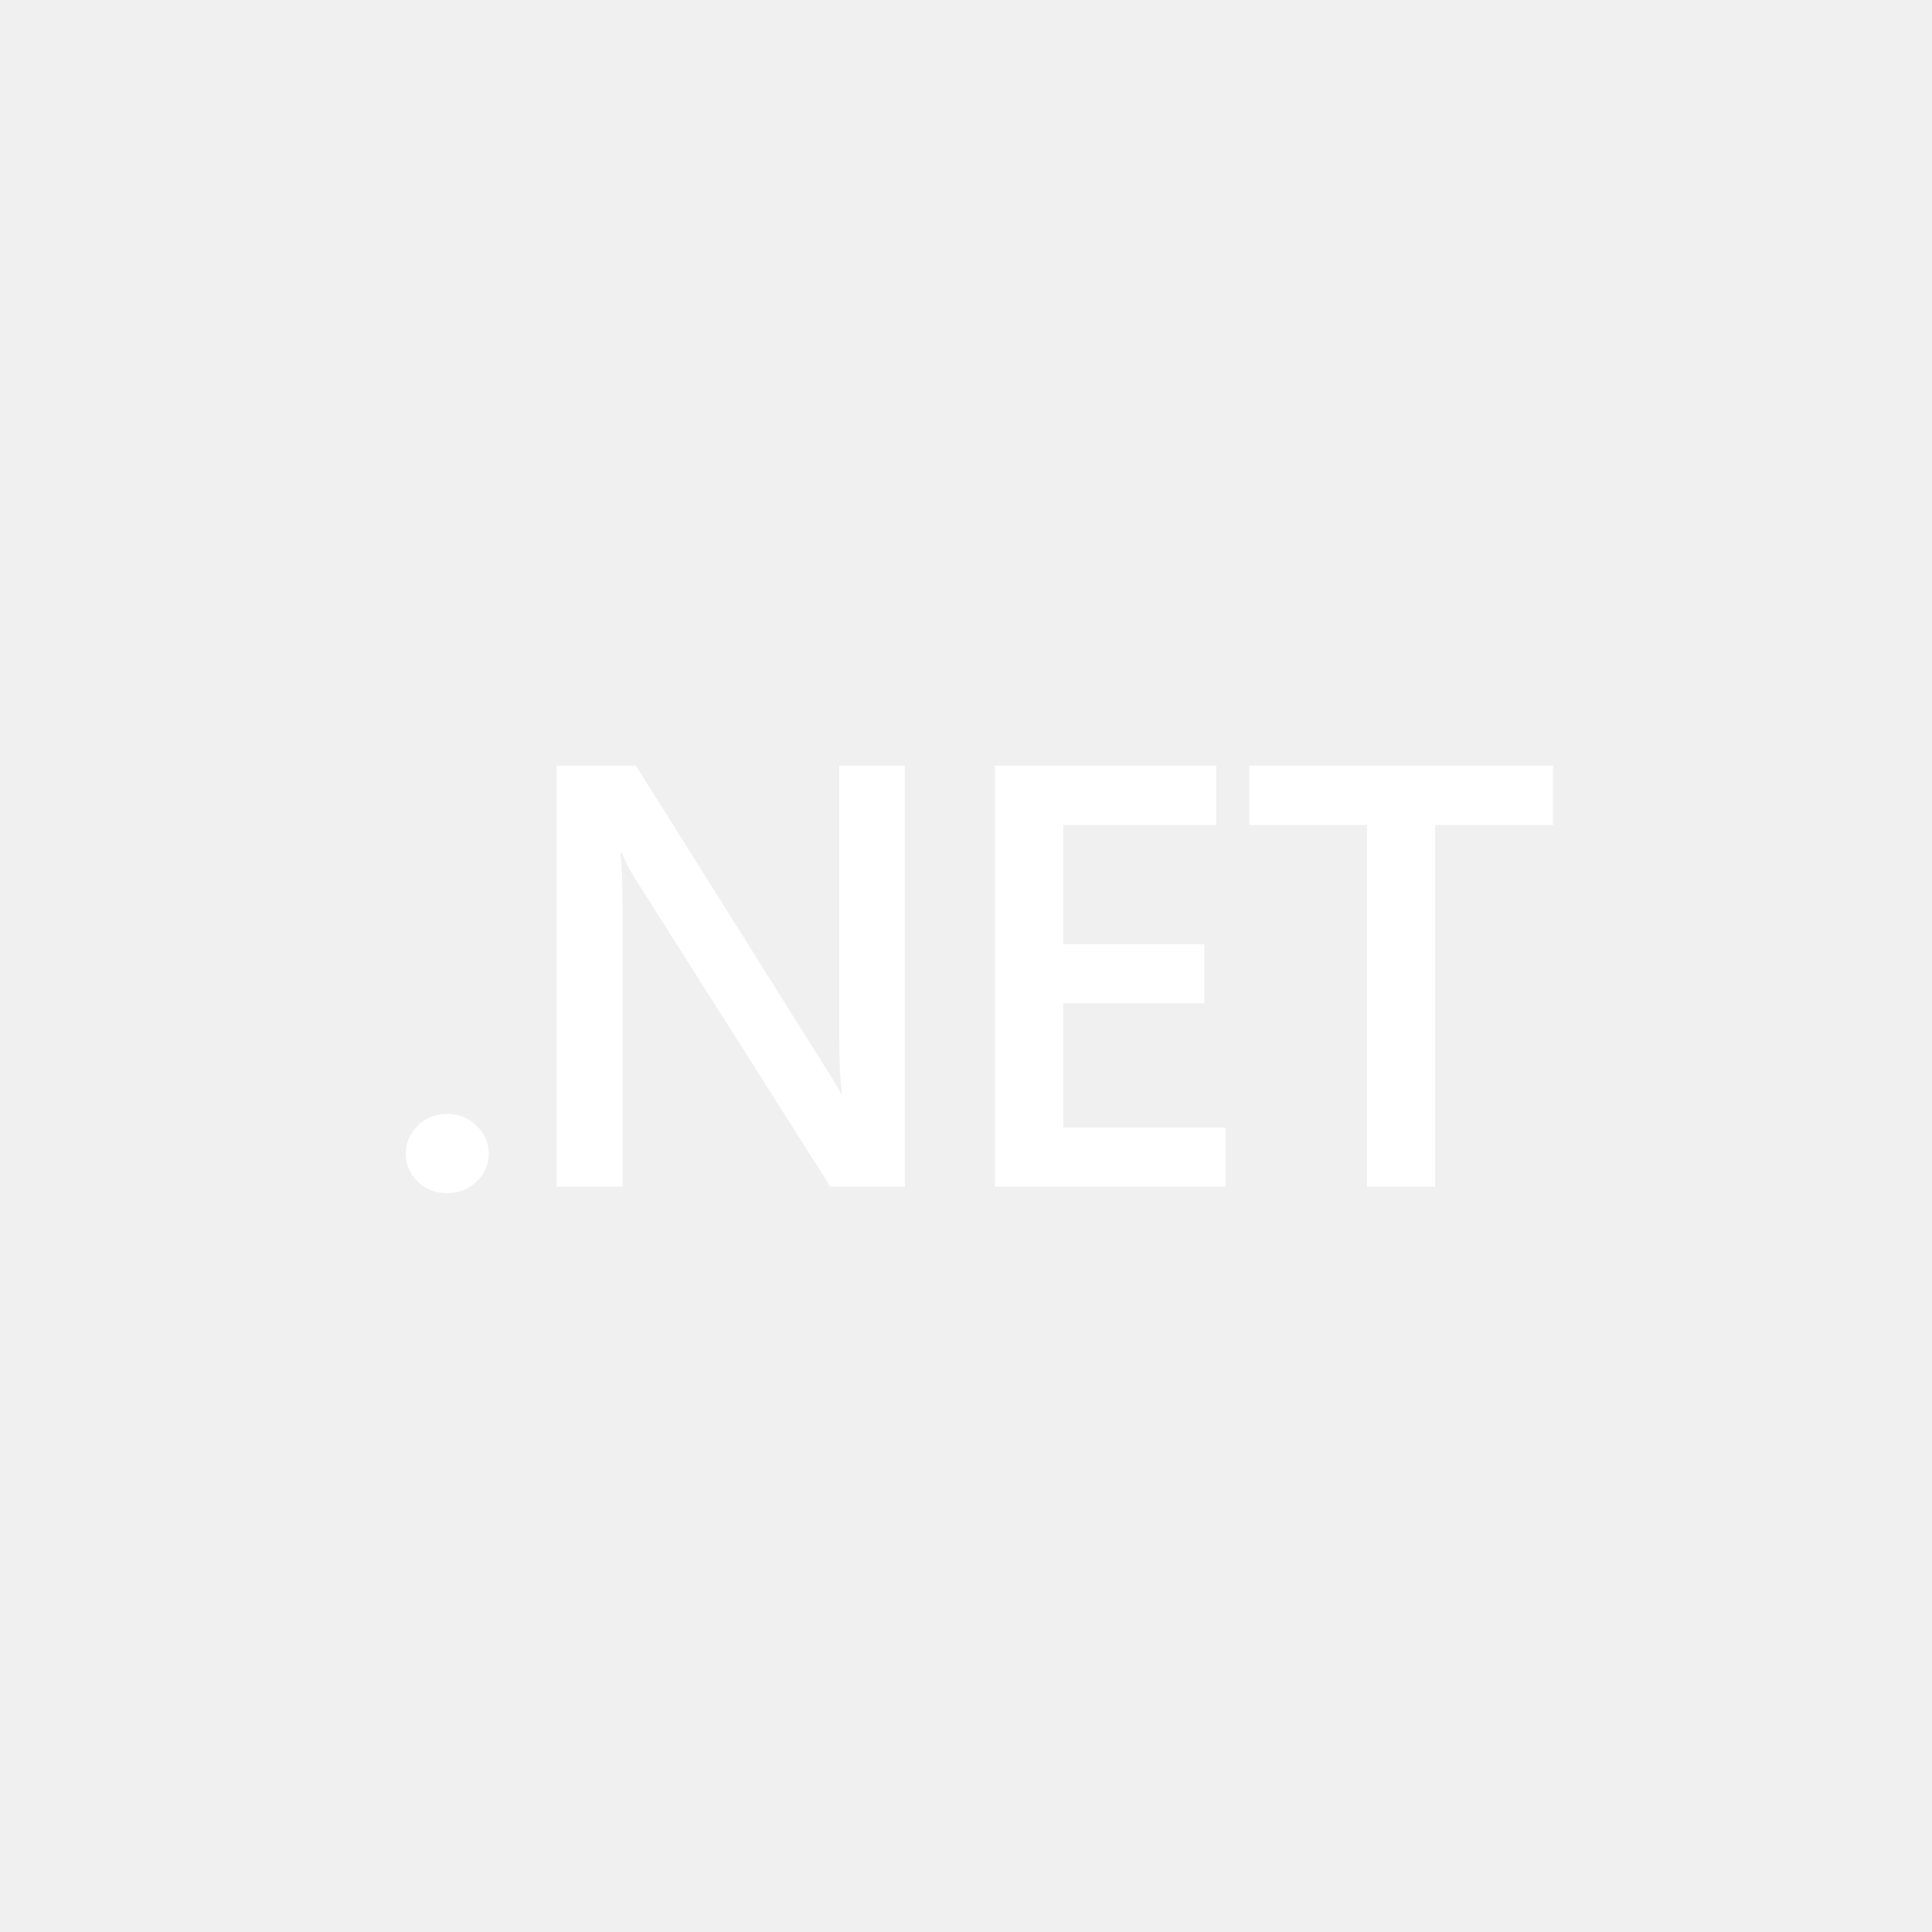
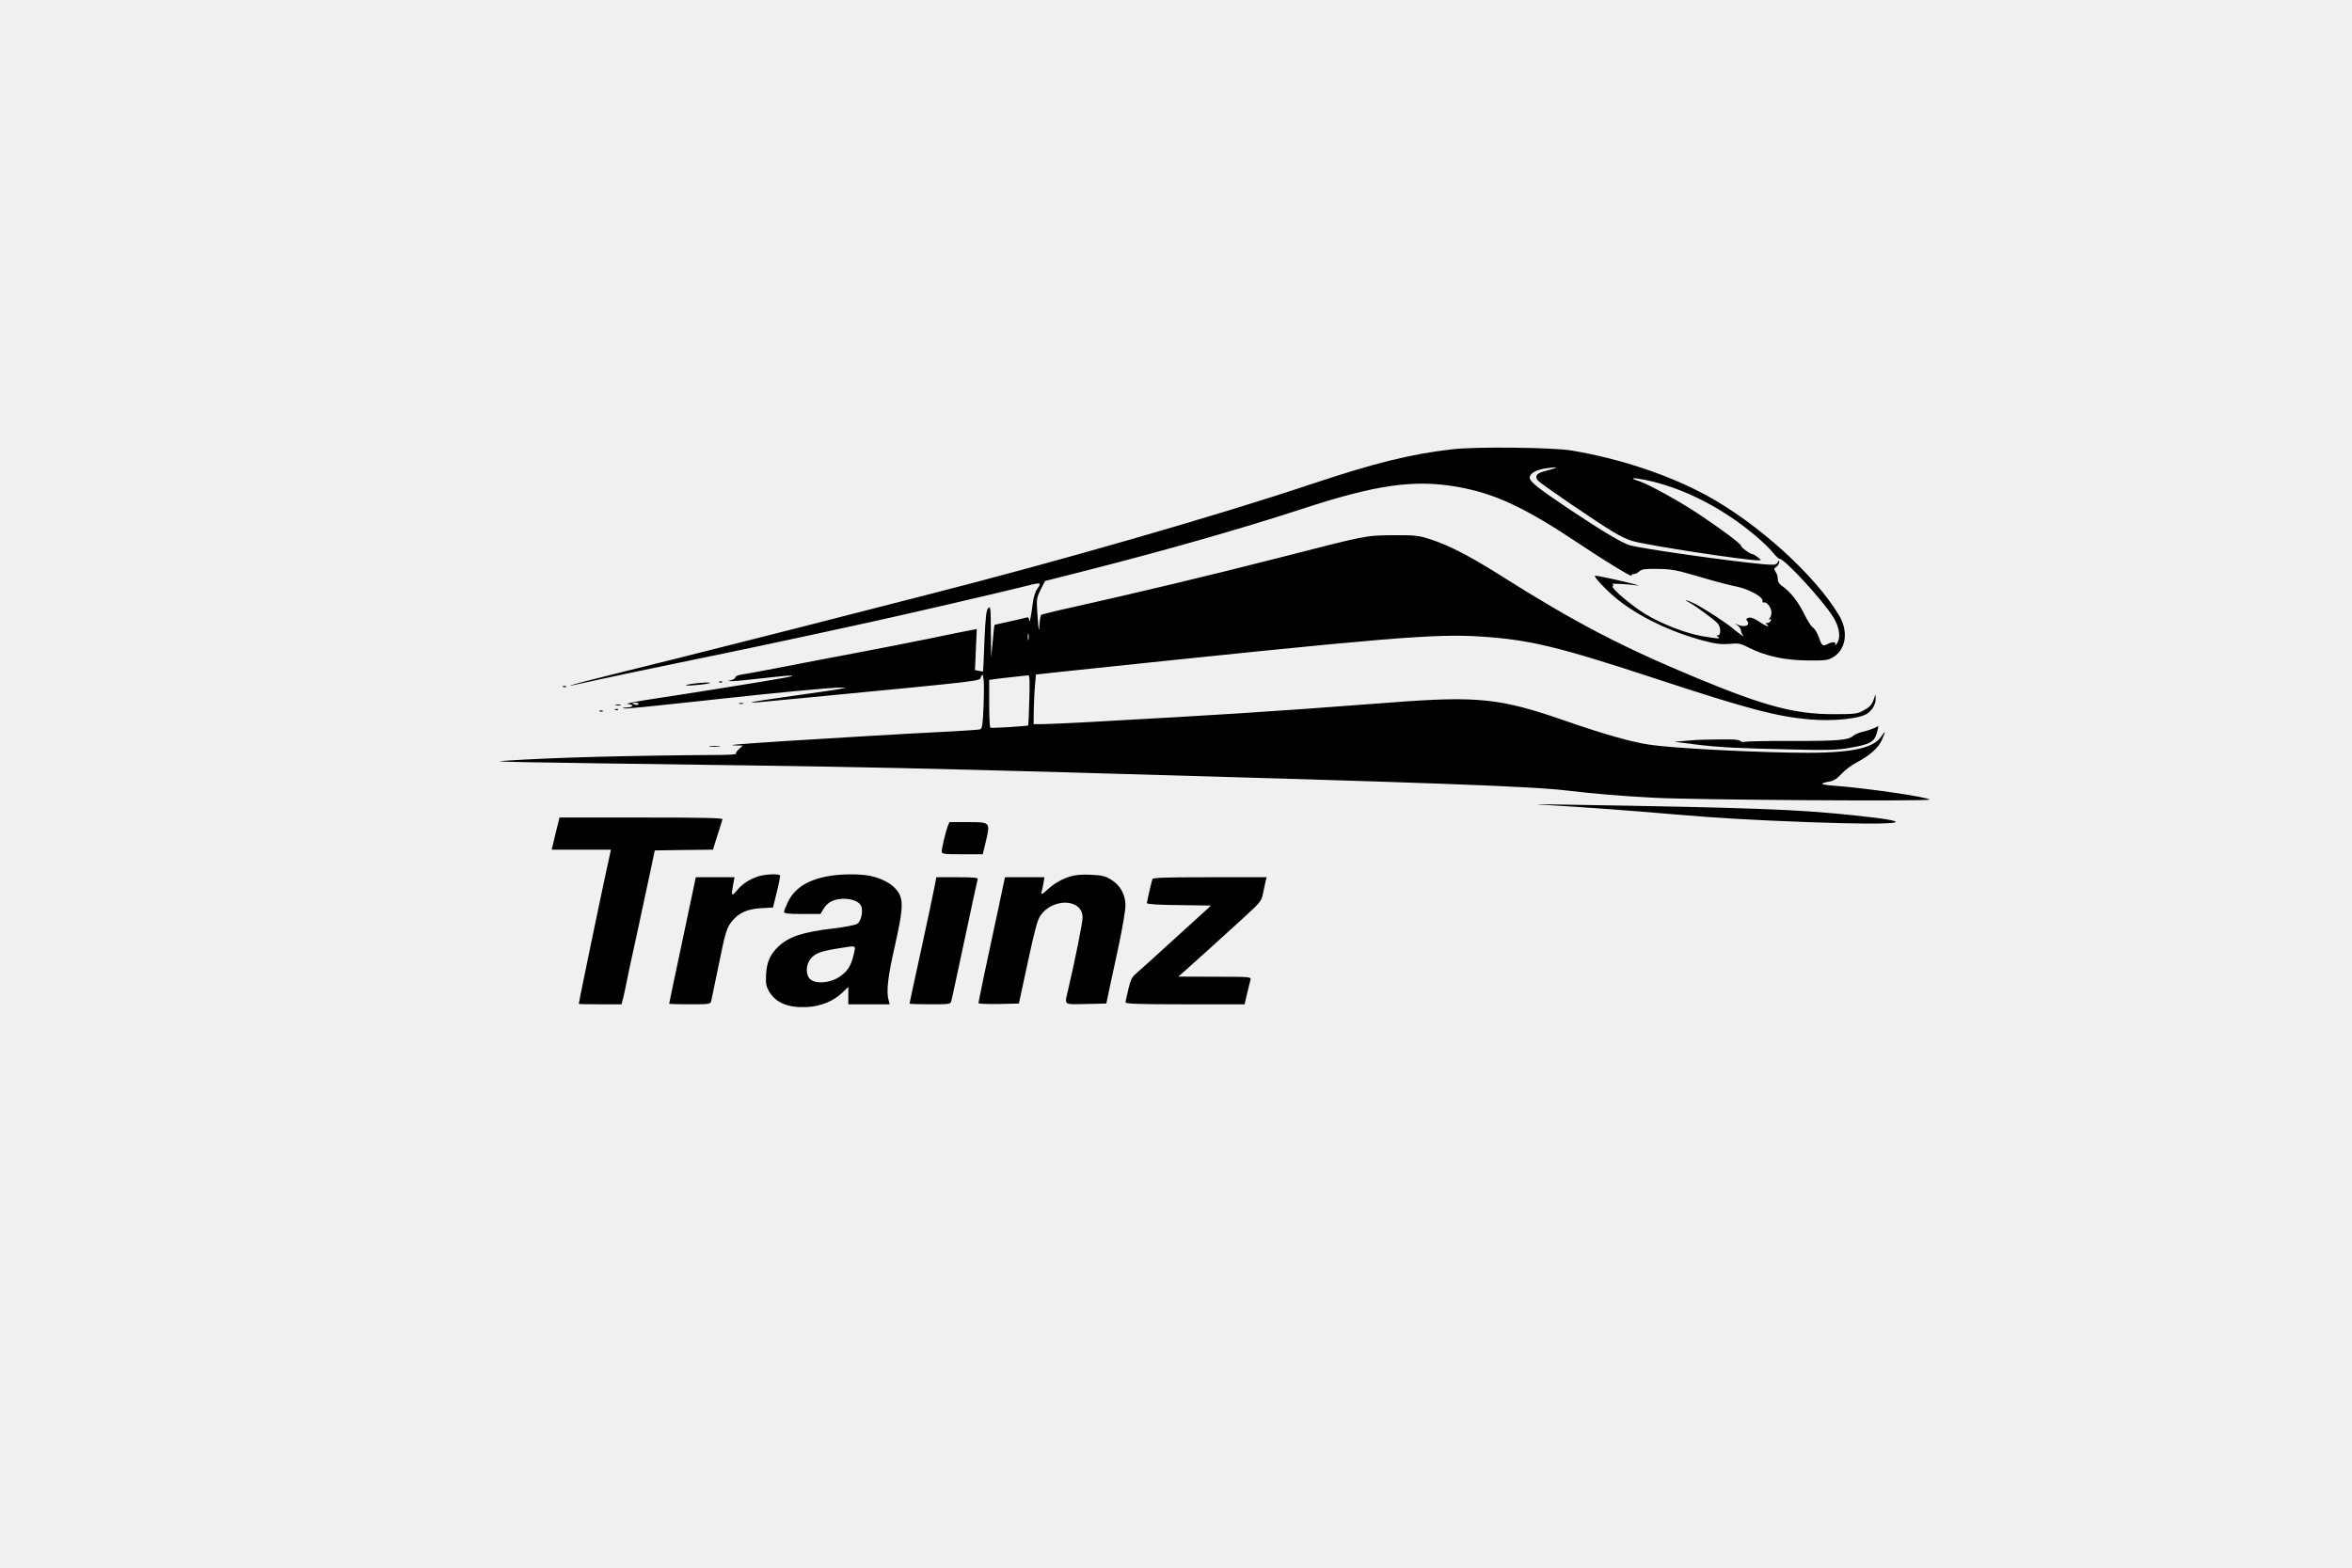
- <svg xmlns="http://www.w3.org/2000/svg" width="456" height="456" viewBox="0 0 456 456" version="1.1" xml:space="preserve" style="fill-rule:evenodd;clip-rule:evenodd;stroke-linejoin:round;stroke-miterlimit:2;">
-   <path d="m 105.5,281.609 c -2.703,0 -5.001,-0.9 -6.893,-2.702 -1.892,-1.848 -2.838,-4.042 -2.838,-6.582 0,-2.587 0.946,-4.804 2.838,-6.652 1.892,-1.848 4.19,-2.772 6.893,-2.772 2.748,0 5.068,0.924 6.96,2.772 1.937,1.848 2.906,4.064 2.906,6.652 0,2.54 -0.968,4.734 -2.906,6.582 -1.892,1.802 -4.212,2.702 -6.96,2.702 z" style="fill:#ffffff;fill-rule:nonzero;stroke-width:0.838" />
-   <path d="M 213.561,280.084 H 195.99 L 149.7,207.054 c -1.171,-1.848 -2.14,-3.765 -2.906,-5.751 h -0.406 c 0.361,2.125 0.541,6.675 0.541,13.65 v 65.132 h -15.543 v -99.36 h 18.719 l 44.737,71.298 c 1.892,2.957 3.109,4.989 3.649,6.098 h 0.27 c -0.45,-2.632 -0.676,-7.09 -0.676,-13.373 v -64.023 h 15.476 z" style="fill:#ffffff;fill-rule:nonzero;stroke-width:0.838" />
-   <path d="m 289.251,280.084 h -54.401 v -99.36 h 52.238 v 13.997 h -36.154 v 28.131 h 33.316 v 13.927 h -33.316 v 29.378 h 38.316 z" style="fill:#ffffff;fill-rule:nonzero;stroke-width:0.838" />
-   <path d="M 366.565,194.721 H 338.722 v 85.363 h -16.084 v -85.363 h -27.775 v -13.997 h 71.701 z" style="fill:#ffffff;fill-rule:nonzero;stroke-width:0.838" />
+ <svg xmlns="http://www.w3.org/2000/svg" version="1.0" width="1536pt" height="1024pt" viewBox="0 0 1536 1024" preserveAspectRatio="xMidYMid meet">
+   <g transform="translate(0,1024) scale(0.1,-0.1)" fill="#000000" stroke="none">
+     <path d="M9490 7306 c-280 -32 -512 -90 -935 -231 -600 -201 -1640 -501 -2500 -720 -838 -215 -1003 -257 -1330 -339 -187 -48 -493 -124 -680 -170 -350 -87 -431 -112 -162 -51 83 18 316 68 517 109 511 105 780 162 1295 275 225 49 836 191 972 225 136 35 138 34 108 -9 -15 -22 -26 -58 -30 -93 -9 -76 -23 -143 -24 -114 -1 17 -6 22 -18 18 -10 -3 -60 -14 -112 -26 -52 -11 -95 -21 -96 -22 -2 -2 -7 -50 -12 -108 l-10 -105 -2 170 c-1 155 -2 168 -17 153 -13 -13 -18 -54 -25 -214 -4 -110 -8 -200 -9 -200 0 -1 -12 1 -26 4 l-27 5 6 134 6 134 -37 -7 c-20 -3 -143 -28 -272 -55 -129 -26 -345 -69 -480 -94 -135 -25 -346 -66 -470 -90 -124 -24 -246 -47 -272 -50 -26 -4 -46 -12 -45 -18 1 -5 -9 -14 -23 -18 l-25 -7 27 -1 c14 -1 104 8 199 19 203 24 259 22 109 -3 -167 -29 -566 -93 -805 -129 -121 -18 -205 -34 -187 -36 44 -4 41 -22 -5 -23 -21 -1 -31 -3 -22 -6 16 -4 94 4 669 66 352 39 704 71 749 70 l36 -1 -40 -8 c-22 -5 -159 -25 -305 -45 -146 -20 -267 -39 -270 -42 -5 -5 0 -5 380 32 1184 114 1102 105 1116 133 11 22 12 21 17 -14 4 -21 3 -102 0 -180 -5 -119 -9 -144 -22 -148 -9 -3 -115 -10 -236 -16 -224 -11 -745 -42 -1045 -61 -306 -20 -376 -26 -322 -28 l53 -1 -25 -23 c-14 -13 -23 -27 -19 -30 3 -4 -34 -7 -83 -8 -623 -4 -1111 -17 -1424 -38 -107 -7 -70 -8 1615 -31 756 -11 1111 -19 2055 -45 2441 -69 3037 -91 3275 -120 171 -20 330 -34 560 -46 257 -14 1795 -24 1795 -12 0 15 -410 75 -612 90 -49 3 -88 9 -88 13 0 4 19 10 42 14 33 5 52 17 84 51 22 25 67 58 100 75 86 46 141 95 164 147 26 60 25 65 -5 21 -56 -83 -224 -112 -600 -104 -348 7 -786 32 -914 52 -120 18 -295 68 -541 153 -431 151 -577 166 -1150 122 -428 -33 -729 -54 -995 -71 -93 -5 -280 -17 -415 -25 -386 -23 -798 -45 -862 -45 l-58 0 1 88 c1 48 4 121 8 162 l6 74 165 18 c2138 225 2438 250 2743 230 320 -21 507 -67 1146 -277 596 -196 783 -245 996 -264 161 -14 340 5 385 42 30 23 50 61 49 92 l-1 30 -10 -30 c-15 -41 -26 -53 -72 -78 -37 -20 -56 -22 -196 -22 -250 1 -444 52 -883 234 -495 205 -800 364 -1292 675 -201 127 -342 199 -465 237 -67 21 -93 24 -235 23 -182 -2 -160 2 -765 -153 -422 -108 -912 -225 -1324 -317 -110 -24 -203 -47 -207 -51 -4 -5 -9 -35 -11 -68 -2 -49 -5 -38 -12 58 -8 117 -8 117 20 175 l29 57 245 62 c553 141 1032 278 1434 409 479 157 728 193 1008 145 248 -43 444 -134 803 -374 162 -109 350 -223 340 -207 -3 6 3 10 14 10 11 0 27 8 37 18 15 14 35 17 118 16 91 -1 120 -6 280 -53 98 -29 204 -57 235 -62 74 -14 171 -65 171 -91 0 -11 4 -17 9 -14 14 9 46 -27 49 -57 2 -15 -2 -35 -10 -44 -9 -12 -9 -15 -1 -9 9 5 11 2 7 -8 -3 -9 -14 -16 -23 -16 -14 0 -14 -2 -1 -10 9 -6 10 -10 3 -10 -7 0 -32 14 -57 31 -32 21 -52 28 -66 24 -17 -5 -19 -10 -10 -20 25 -30 -18 -46 -63 -25 -22 10 -22 10 1 -6 12 -9 22 -24 22 -33 0 -9 6 -23 13 -31 17 -18 -18 5 -64 43 -50 42 -186 130 -246 161 -56 28 -88 36 -38 9 40 -22 167 -115 184 -137 20 -24 20 -76 1 -76 -13 0 -13 -1 0 -10 22 -14 0 -13 -105 5 -109 19 -264 80 -370 144 -93 57 -229 173 -213 182 7 4 5 9 -3 13 -15 7 102 1 161 -8 19 -3 10 1 -20 9 -61 17 -237 55 -252 55 -18 0 69 -94 145 -155 142 -114 350 -214 562 -270 80 -21 113 -25 168 -21 62 6 72 4 129 -25 107 -54 234 -82 383 -83 121 -1 133 1 169 23 82 51 98 167 37 270 -156 263 -529 601 -866 785 -249 135 -565 240 -880 293 -126 21 -621 26 -775 9z m660 -126 c-14 -4 -44 -13 -68 -19 -50 -14 -62 -34 -36 -62 20 -22 377 -266 490 -334 39 -24 96 -51 125 -59 101 -29 742 -127 823 -126 20 0 19 2 -4 20 -14 11 -29 20 -34 20 -16 0 -76 44 -76 55 0 12 -115 99 -270 203 -126 84 -327 196 -393 218 -70 23 -52 27 39 9 243 -50 502 -181 719 -365 44 -37 95 -86 113 -109 18 -23 38 -41 43 -41 34 0 284 -272 352 -382 42 -69 50 -138 21 -174 -8 -10 -13 -14 -10 -7 11 20 -12 24 -45 8 -36 -19 -40 -17 -63 48 -10 26 -26 52 -36 57 -10 6 -37 47 -59 93 -40 80 -91 144 -144 180 -18 12 -27 27 -27 46 0 15 -6 36 -14 46 -12 17 -12 21 5 33 10 7 19 21 19 30 -1 15 -2 15 -11 -2 -10 -16 -20 -17 -88 -12 -215 19 -802 102 -879 125 -50 15 -176 90 -389 232 -213 143 -263 182 -263 210 0 26 41 50 102 59 70 10 88 10 58 0z m-3433 -1117 c-3 -10 -5 -2 -5 17 0 19 2 27 5 18 2 -10 2 -26 0 -35z m5 -395 c-2 -90 -6 -164 -7 -166 -4 -5 -240 -20 -247 -15 -5 2 -8 73 -8 158 l0 154 43 6 c23 3 78 10 122 14 44 5 85 9 91 10 8 1 10 -45 6 -161z m-2552 -27 c0 -5 -9 -7 -20 -4 -11 3 -20 7 -20 9 0 2 9 4 20 4 11 0 20 -4 20 -9z" />
+     <path d="M4540 5776 c-41 -5 -68 -11 -60 -13 25 -5 177 12 155 18 -11 2 -54 0 -95 -5z" />
+     <path d="M4698 5783 c7 -3 16 -2 19 1 4 3 -2 6 -13 5 -11 0 -14 -3 -6 -6z" />
+     <path d="M3678 5753 c7 -3 16 -2 19 1 4 3 -2 6 -13 5 -11 0 -14 -3 -6 -6z" />
+     <path d="M4828 5643 c6 -2 18 -2 25 0 6 3 1 5 -13 5 -14 0 -19 -2 -12 -5z" />
+     <path d="M4023 5633 c9 -2 23 -2 30 0 6 3 -1 5 -18 5 -16 0 -22 -2 -12 -5z" />
+     <path d="M4018 5603 c7 -3 16 -2 19 1 4 3 -2 6 -13 5 -11 0 -14 -3 -6 -6z" />
+     <path d="M3918 5593 c7 -3 16 -2 19 1 4 3 -2 6 -13 5 -11 0 -14 -3 -6 -6z" />
+     <path d="M12239 5484 c-15 -7 -48 -18 -74 -24 -26 -6 -53 -17 -61 -25 -30 -29 -93 -35 -385 -35 -162 1 -306 -2 -321 -5 -15 -3 -30 -1 -33 5 -3 5 -29 10 -58 10 -167 0 -210 -1 -287 -8 l-85 -7 140 -18 c156 -19 270 -25 649 -33 212 -5 276 -3 355 11 131 22 161 38 177 95 7 24 12 45 11 46 -1 1 -14 -4 -28 -12z" />
+     <path d="M4638 5363 c18 -2 45 -2 60 0 15 2 0 4 -33 4 -33 0 -45 -2 -27 -4z" />
+     <path d="M10145 4979 c193 -11 482 -32 785 -58 276 -24 522 -38 875 -51 627 -23 760 -3 305 44 -377 40 -665 50 -1875 70 -236 4 -241 4 -90 -5z" />
+     <path d="M3628 4795 l-25 -105 194 0 193 0 -5 -22 c-25 -106 -205 -971 -205 -985 0 -2 63 -3 140 -3 l139 0 10 38 c5 20 15 64 21 97 6 33 40 191 75 350 35 160 74 342 87 405 l24 115 190 3 190 2 29 93 c17 50 31 98 33 105 3 9 -108 12 -530 12 l-534 0 -26 -105z" />
+     <path d="M6189 4843 c-13 -36 -39 -143 -39 -165 0 -16 13 -18 134 -18 l134 0 21 87 c29 123 29 123 -120 123 l-119 0 -11 -27z" />
+     <path d="M4953 4516 c-58 -19 -107 -50 -142 -94 -34 -41 -37 -34 -22 46 l8 42 -126 0 -127 0 -13 -62 c-7 -35 -46 -220 -87 -412 -41 -192 -74 -351 -74 -353 0 -1 61 -3 135 -3 131 0 135 1 140 23 3 12 23 110 45 217 48 237 55 259 92 305 44 53 100 78 190 83 l76 4 25 101 c14 56 23 105 21 109 -8 12 -94 8 -141 -6z" />
+     <path d="M5398 4515 c-131 -26 -213 -81 -254 -170 -13 -27 -24 -56 -24 -62 0 -10 30 -13 119 -13 l119 0 21 35 c12 21 36 42 56 50 73 31 179 9 191 -39 10 -40 -4 -95 -29 -111 -12 -7 -80 -21 -152 -29 -203 -24 -294 -54 -363 -120 -51 -48 -75 -101 -79 -181 -3 -59 0 -76 19 -110 45 -76 124 -109 248 -103 89 4 175 39 233 96 l37 36 0 -57 0 -57 135 0 135 0 -7 28 c-16 55 -5 152 41 353 47 210 54 276 35 326 -23 61 -97 111 -197 132 -69 14 -200 13 -284 -4z m177 -510 c-18 -77 -43 -115 -100 -150 -60 -37 -149 -43 -184 -11 -31 28 -29 95 4 135 30 35 67 48 178 66 126 20 116 24 102 -40z" />
+     <path d="M6986 4514 c-54 -17 -107 -48 -149 -88 -33 -31 -40 -32 -34 -8 3 9 8 34 12 55 l6 37 -129 0 -129 0 -47 -222 c-26 -123 -65 -306 -87 -407 -21 -102 -39 -188 -39 -193 0 -5 60 -7 132 -6 l132 3 58 269 c45 210 63 276 82 305 83 119 276 111 276 -12 0 -33 -50 -284 -95 -474 -24 -101 -33 -94 118 -91 l132 3 21 100 c12 55 40 187 63 293 22 106 41 217 41 246 0 73 -33 132 -93 170 -40 24 -59 29 -134 32 -61 3 -103 -1 -137 -12z" />
+     <path d="M6102 4443 c-7 -38 -46 -222 -87 -410 -41 -188 -75 -345 -75 -348 0 -3 60 -5 134 -5 130 0 134 1 139 23 4 12 42 193 87 402 44 209 83 386 85 393 3 9 -27 12 -133 12 l-137 0 -13 -67z" />
+     <path d="M7526 4498 c-9 -29 -36 -148 -36 -157 0 -7 75 -12 209 -13 l210 -3 -232 -211 c-128 -117 -245 -223 -261 -236 -23 -19 -34 -42 -47 -99 -10 -41 -18 -80 -19 -86 0 -10 84 -13 389 -13 l389 0 17 73 c9 39 19 80 22 90 4 16 -12 17 -234 17 l-238 1 31 27 c54 47 226 203 371 335 139 127 141 129 152 185 6 31 14 67 17 80 l6 22 -371 0 c-289 0 -372 -3 -375 -12z" />
+   </g>
</svg>
